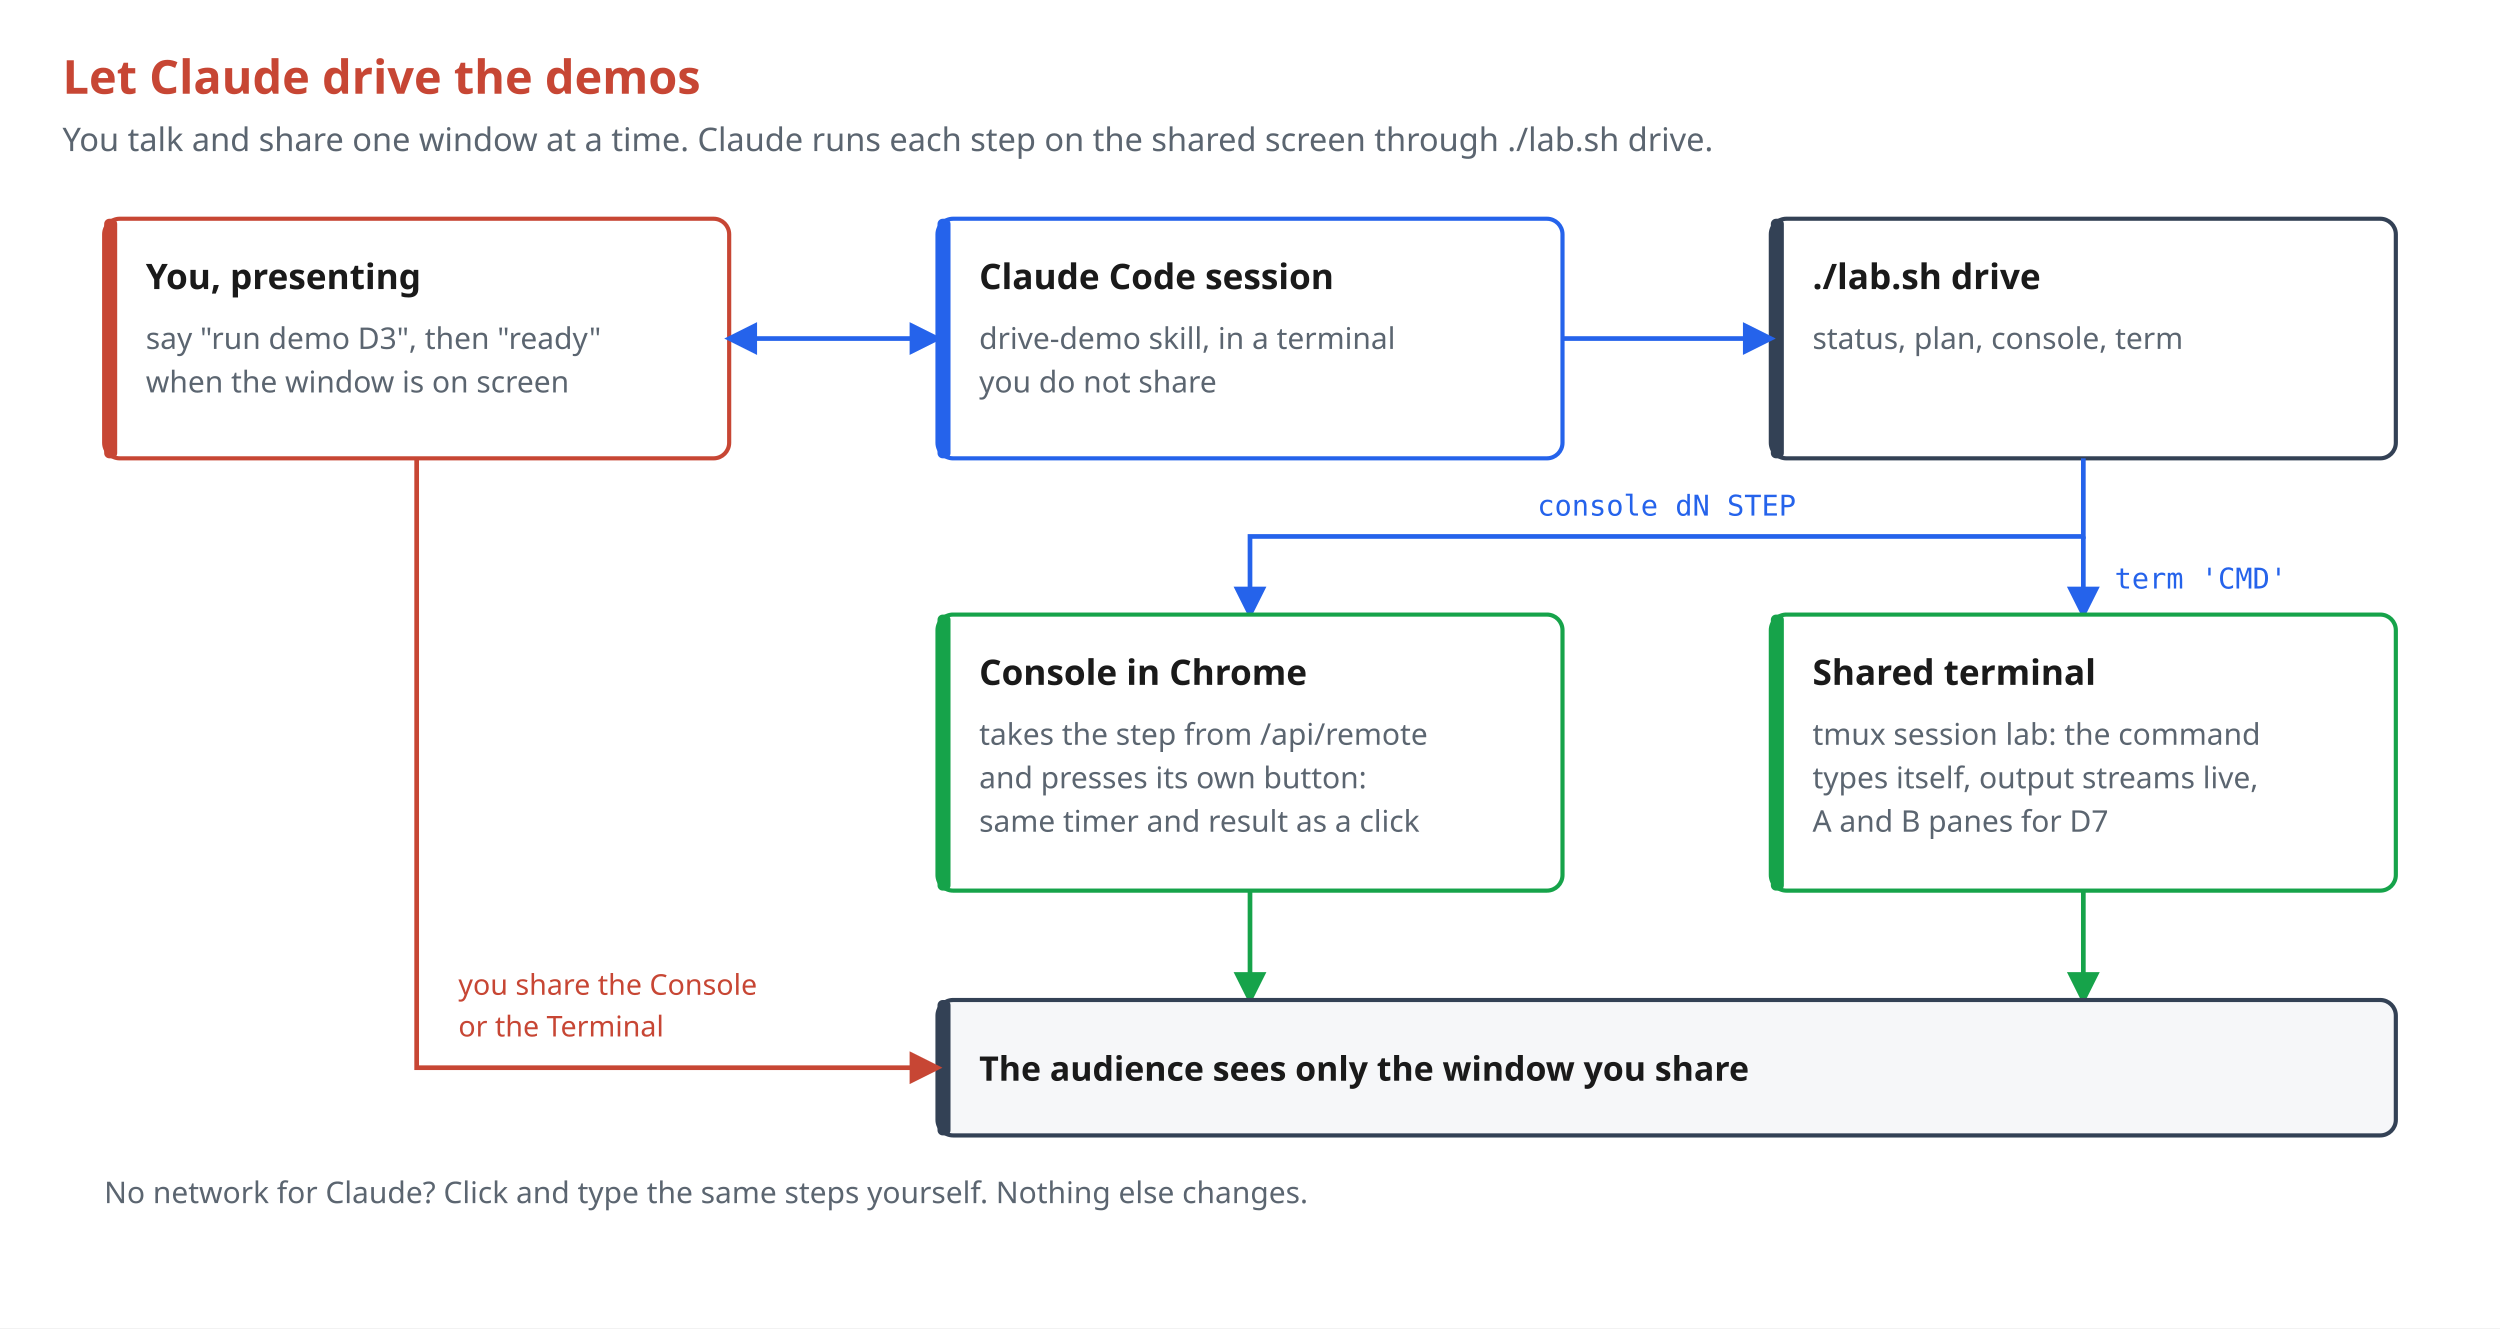
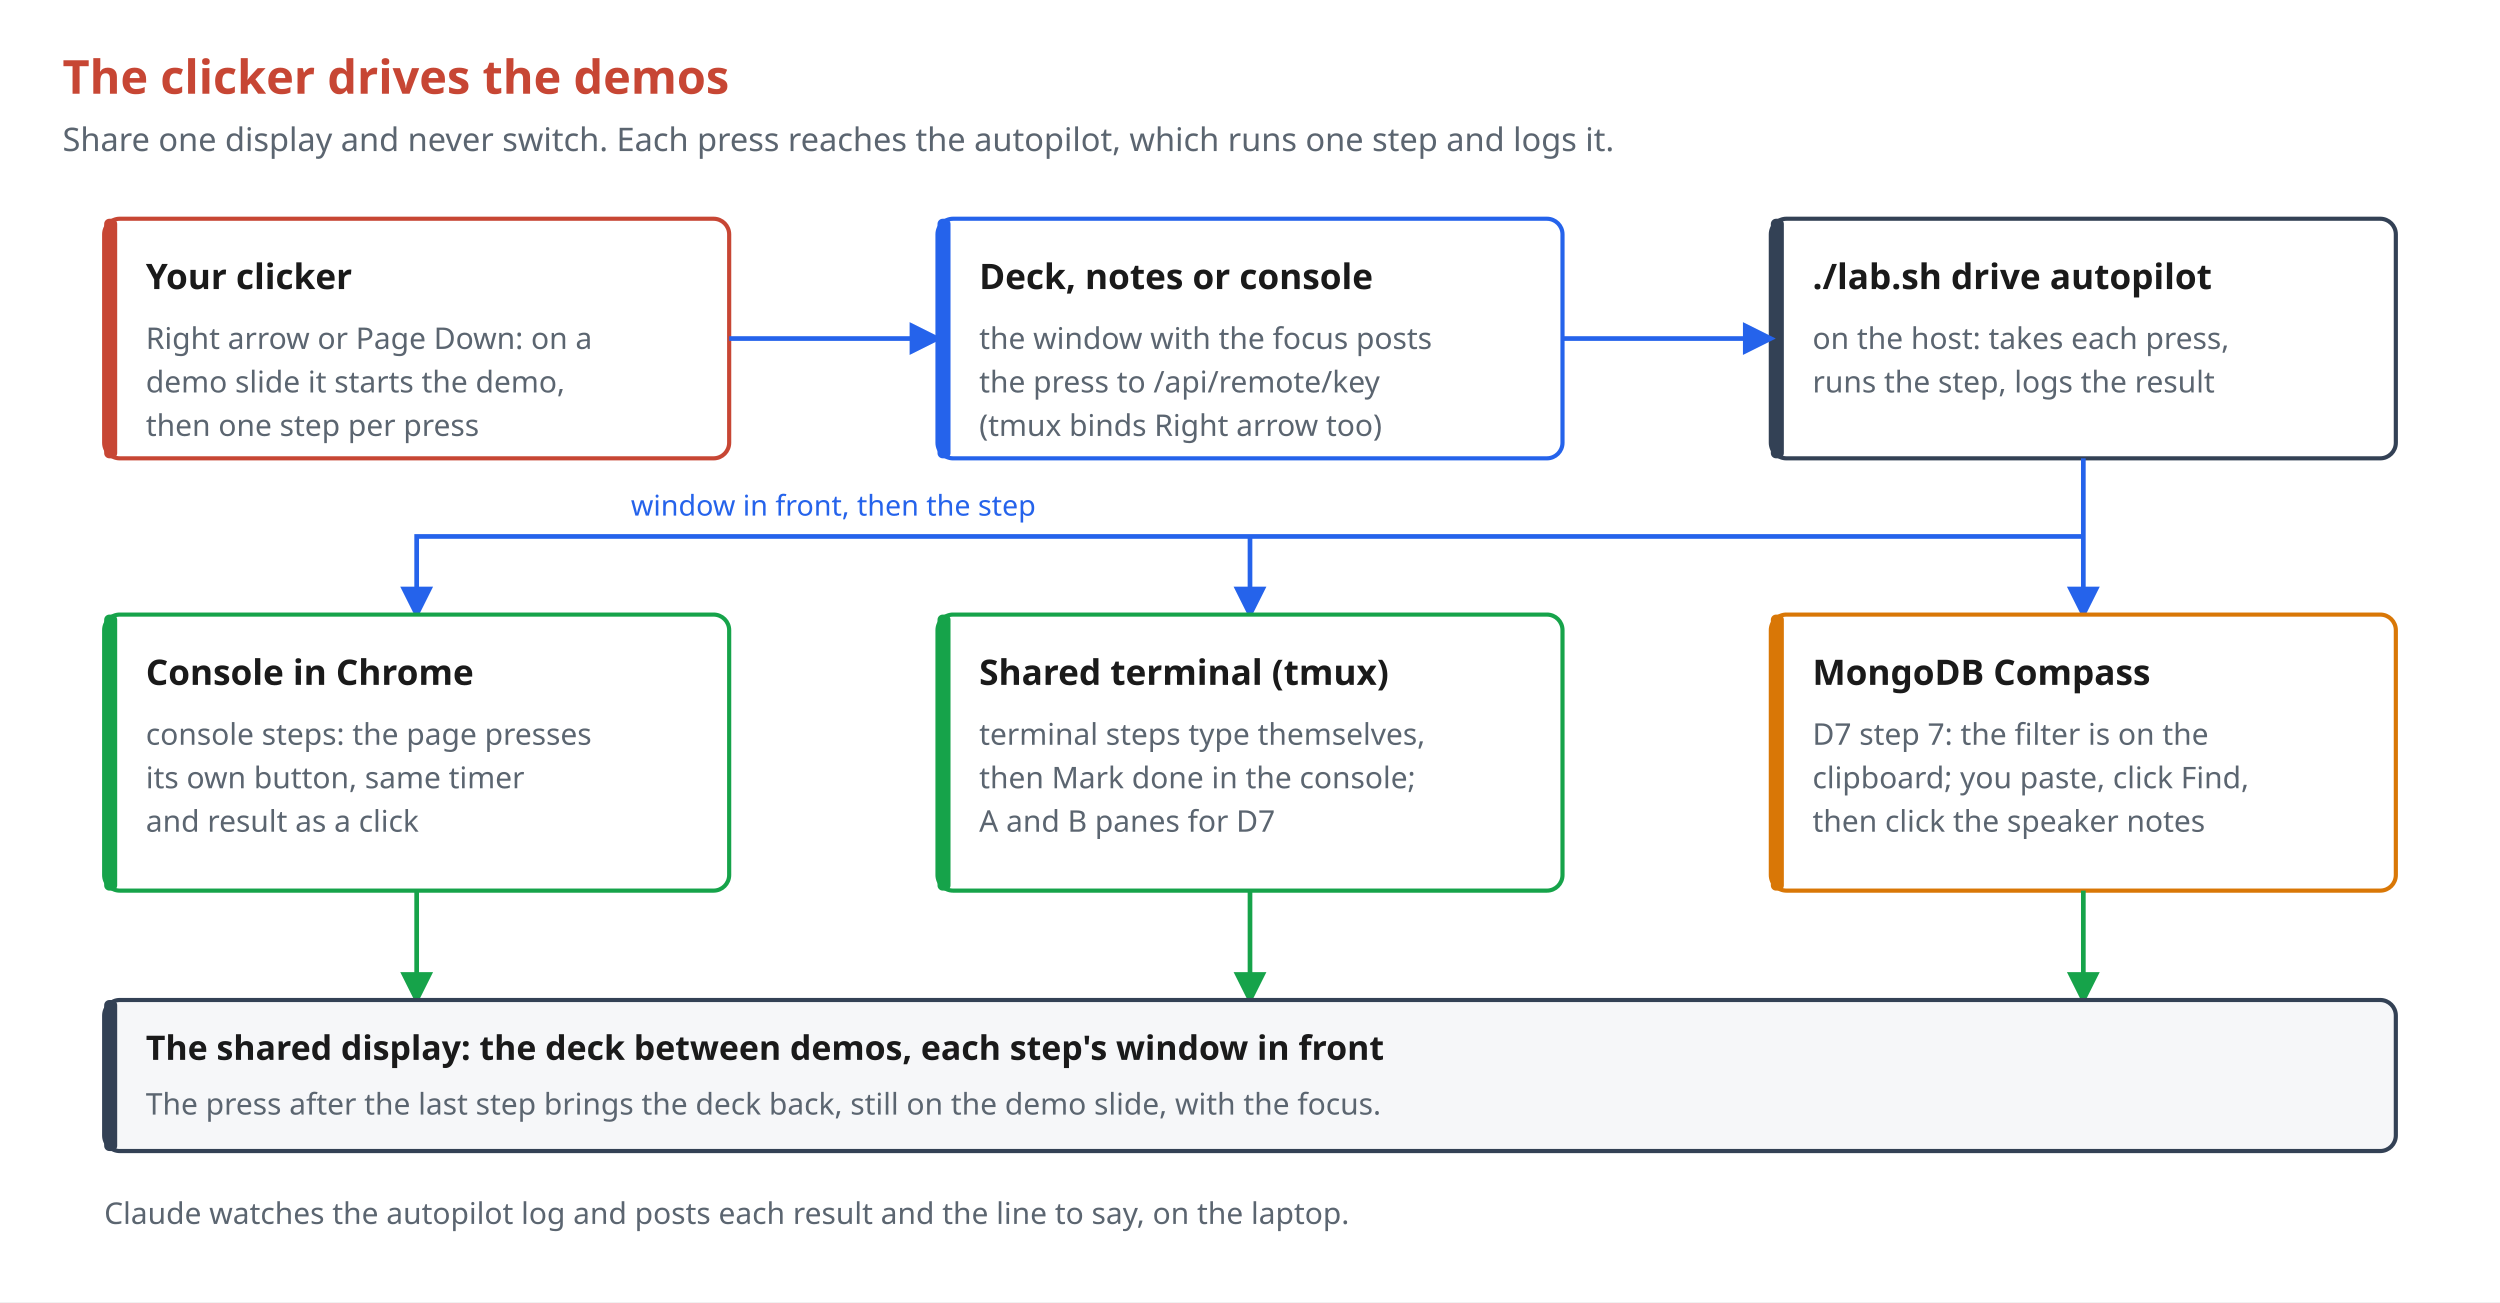
- <svg xmlns="http://www.w3.org/2000/svg" width="960" height="510" viewBox="0 0 960 510" font-family="'Segoe UI',system-ui,-apple-system,sans-serif">
+ <svg xmlns="http://www.w3.org/2000/svg" width="960" height="500" viewBox="0 0 960 500" font-family="'Segoe UI',system-ui,-apple-system,sans-serif">
  <defs>
    <marker id="ar" viewBox="0 0 10 10" refX="8.5" refY="5" markerWidth="7" markerHeight="7" orient="auto-start-reverse">
      <path d="M0,0 L10,5 L0,10 Z" fill="context-stroke" />
    </marker>
  </defs>
  <rect width="100%" height="100%" fill="#ffffff" />
-   <text x="24" y="36.0" font-size="18" fill="#C74634" font-weight="700">Let Claude drive the demos</text>
-   <text x="24" y="58.0" font-size="12.5" fill="#5b6570">You talk and share one window at a time. Claude runs each step on the shared screen through ./lab.sh drive.</text>
+   <text x="24" y="36.0" font-size="18" fill="#C74634" font-weight="700">The clicker drives the demos</text>
+   <text x="24" y="58.0" font-size="12.5" fill="#5b6570">Share one display and never switch. Each press reaches the autopilot, which runs one step and logs it.</text>
  <rect x="40" y="84" width="240" height="92" rx="6" fill="#ffffff" stroke="#C74634" stroke-width="1.6" />
  <rect x="40" y="84" width="5" height="92" rx="2" fill="#C74634" />
-   <text x="56" y="111.0" font-size="13.5" fill="#1a1a1a" font-weight="700">You, presenting</text>
-   <text x="56" y="134.0" font-size="11.5" fill="#5b6570">say "run demo D3", then "ready"</text>
-   <text x="56" y="150.7" font-size="11.5" fill="#5b6570">when the window is on screen</text>
+   <text x="56" y="111.0" font-size="13.5" fill="#1a1a1a" font-weight="700">Your clicker</text>
+   <text x="56" y="134.0" font-size="11.5" fill="#5b6570">Right arrow or Page Down: on a</text>
+   <text x="56" y="150.7" font-size="11.5" fill="#5b6570">demo slide it starts the demo,</text>
+   <text x="56" y="167.4" font-size="11.5" fill="#5b6570">then one step per press</text>
  <rect x="360" y="84" width="240" height="92" rx="6" fill="#ffffff" stroke="#2563eb" stroke-width="1.6" />
  <rect x="360" y="84" width="5" height="92" rx="2" fill="#2563eb" />
-   <text x="376" y="111.0" font-size="13.5" fill="#1a1a1a" font-weight="700">Claude Code session</text>
-   <text x="376" y="134.0" font-size="11.5" fill="#5b6570">drive-demo skill, in a terminal</text>
-   <text x="376" y="150.7" font-size="11.5" fill="#5b6570">you do not share</text>
+   <text x="376" y="111.0" font-size="13.5" fill="#1a1a1a" font-weight="700">Deck, notes or console</text>
+   <text x="376" y="134.0" font-size="11.5" fill="#5b6570">the window with the focus posts</text>
+   <text x="376" y="150.7" font-size="11.5" fill="#5b6570">the press to /api/remote/key</text>
+   <text x="376" y="167.4" font-size="11.5" fill="#5b6570">(tmux binds Right arrow too)</text>
  <rect x="680" y="84" width="240" height="92" rx="6" fill="#ffffff" stroke="#334155" stroke-width="1.6" />
  <rect x="680" y="84" width="5" height="92" rx="2" fill="#334155" />
-   <text x="696" y="111.0" font-size="13.5" fill="#1a1a1a" font-weight="700">./lab.sh drive</text>
-   <text x="696" y="134.0" font-size="11.5" fill="#5b6570">status, plan, console, term</text>
-   <path d="M280,130 L360,130" fill="none" stroke="#2563eb" stroke-width="1.8" marker-end="url(#ar)" marker-start="url(#ar)" />
+   <text x="696" y="111.0" font-size="13.5" fill="#1a1a1a" font-weight="700">./lab.sh drive autopilot</text>
+   <text x="696" y="134.0" font-size="11.5" fill="#5b6570">on the host: takes each press,</text>
+   <text x="696" y="150.7" font-size="11.5" fill="#5b6570">runs the step, logs the result</text>
+   <path d="M280,130 L360,130" fill="none" stroke="#2563eb" stroke-width="1.8" marker-end="url(#ar)" />
  <path d="M600,130 L680,130" fill="none" stroke="#2563eb" stroke-width="1.8" marker-end="url(#ar)" />
-   <path d="M800,176 L800,206 L480,206 L480,236" fill="none" stroke="#2563eb" stroke-width="1.8" marker-end="url(#ar)" />
-   <path d="M800,206 L800,236" fill="none" stroke="#2563eb" stroke-width="1.8" marker-end="url(#ar)" />
-   <text x="640" y="198.0" font-size="11" fill="#2563eb" font-family="ui-monospace,SFMono-Regular,Menlo,Consolas,monospace" text-anchor="middle">console dN STEP</text>
-   <text x="812" y="226.0" font-size="11" fill="#2563eb" font-family="ui-monospace,SFMono-Regular,Menlo,Consolas,monospace">term 'CMD'</text>
+   <path d="M800,176 L800,236" fill="none" stroke="#2563eb" stroke-width="1.8" marker-end="url(#ar)" />
+   <path d="M800,206 L160,206 L160,236" fill="none" stroke="#2563eb" stroke-width="1.8" marker-end="url(#ar)" />
+   <path d="M480,206 L480,236" fill="none" stroke="#2563eb" stroke-width="1.8" marker-end="url(#ar)" />
+   <text x="320" y="198.0" font-size="11" fill="#2563eb" text-anchor="middle">window in front, then the step</text>
+   <rect x="40" y="236" width="240" height="106" rx="6" fill="#ffffff" stroke="#16a34a" stroke-width="1.6" />
+   <rect x="40" y="236" width="5" height="106" rx="2" fill="#16a34a" />
+   <text x="56" y="263.0" font-size="13.5" fill="#1a1a1a" font-weight="700">Console in Chrome</text>
+   <text x="56" y="286.0" font-size="11.5" fill="#5b6570">console steps: the page presses</text>
+   <text x="56" y="302.7" font-size="11.5" fill="#5b6570">its own button, same timer</text>
+   <text x="56" y="319.4" font-size="11.5" fill="#5b6570">and result as a click</text>
  <rect x="360" y="236" width="240" height="106" rx="6" fill="#ffffff" stroke="#16a34a" stroke-width="1.6" />
  <rect x="360" y="236" width="5" height="106" rx="2" fill="#16a34a" />
-   <text x="376" y="263.0" font-size="13.5" fill="#1a1a1a" font-weight="700">Console in Chrome</text>
-   <text x="376" y="286.0" font-size="11.5" fill="#5b6570">takes the step from /api/remote</text>
-   <text x="376" y="302.7" font-size="11.5" fill="#5b6570">and presses its own button:</text>
-   <text x="376" y="319.4" font-size="11.5" fill="#5b6570">same timer and result as a click</text>
-   <rect x="680" y="236" width="240" height="106" rx="6" fill="#ffffff" stroke="#16a34a" stroke-width="1.6" />
-   <rect x="680" y="236" width="5" height="106" rx="2" fill="#16a34a" />
-   <text x="696" y="263.0" font-size="13.5" fill="#1a1a1a" font-weight="700">Shared terminal</text>
-   <text x="696" y="286.0" font-size="11.5" fill="#5b6570">tmux session lab: the command</text>
-   <text x="696" y="302.7" font-size="11.5" fill="#5b6570">types itself, output streams live,</text>
-   <text x="696" y="319.4" font-size="11.5" fill="#5b6570">A and B panes for D7</text>
+   <text x="376" y="263.0" font-size="13.5" fill="#1a1a1a" font-weight="700">Shared terminal (tmux)</text>
+   <text x="376" y="286.0" font-size="11.5" fill="#5b6570">terminal steps type themselves,</text>
+   <text x="376" y="302.7" font-size="11.5" fill="#5b6570">then Mark done in the console;</text>
+   <text x="376" y="319.4" font-size="11.5" fill="#5b6570">A and B panes for D7</text>
+   <rect x="680" y="236" width="240" height="106" rx="6" fill="#ffffff" stroke="#d97706" stroke-width="1.6" />
+   <rect x="680" y="236" width="5" height="106" rx="2" fill="#d97706" />
+   <text x="696" y="263.0" font-size="13.5" fill="#1a1a1a" font-weight="700">MongoDB Compass</text>
+   <text x="696" y="286.0" font-size="11.5" fill="#5b6570">D7 step 7: the filter is on the</text>
+   <text x="696" y="302.7" font-size="11.5" fill="#5b6570">clipboard; you paste, click Find,</text>
+   <text x="696" y="319.4" font-size="11.5" fill="#5b6570">then click the speaker notes</text>
+   <path d="M160,342 L160,384" fill="none" stroke="#16a34a" stroke-width="1.8" marker-end="url(#ar)" />
  <path d="M480,342 L480,384" fill="none" stroke="#16a34a" stroke-width="1.8" marker-end="url(#ar)" />
  <path d="M800,342 L800,384" fill="none" stroke="#16a34a" stroke-width="1.8" marker-end="url(#ar)" />
-   <rect x="360" y="384" width="560" height="52" rx="6" fill="#f6f7f9" stroke="#334155" stroke-width="1.6" />
-   <rect x="360" y="384" width="5" height="52" rx="2" fill="#334155" />
-   <text x="376" y="415.0" font-size="13" fill="#1a1a1a" font-weight="700">The audience sees only the window you share</text>
-   <path d="M160,176 L160,410 L360,410" fill="none" stroke="#C74634" stroke-width="1.8" marker-end="url(#ar)" />
-   <text x="176" y="382.0" font-size="11" fill="#C74634">you share the Console</text>
-   <text x="176" y="398.0" font-size="11" fill="#C74634">or the Terminal</text>
-   <text x="40" y="462.0" font-size="11.5" fill="#5b6570">No network for Claude? Click and type the same steps yourself. Nothing else changes.</text>
+   <rect x="40" y="384" width="880" height="58" rx="6" fill="#f6f7f9" stroke="#334155" stroke-width="1.6" />
+   <rect x="40" y="384" width="5" height="58" rx="2" fill="#334155" />
+   <text x="56" y="407.0" font-size="13" fill="#1a1a1a" font-weight="700">The shared display: the deck between demos, each step's window in front</text>
+   <text x="56" y="428.0" font-size="11.5" fill="#5b6570">The press after the last step brings the deck back, still on the demo slide, with the focus.</text>
+   <text x="40" y="470.0" font-size="11.5" fill="#5b6570">Claude watches the autopilot log and posts each result and the line to say, on the laptop.</text>
</svg>
